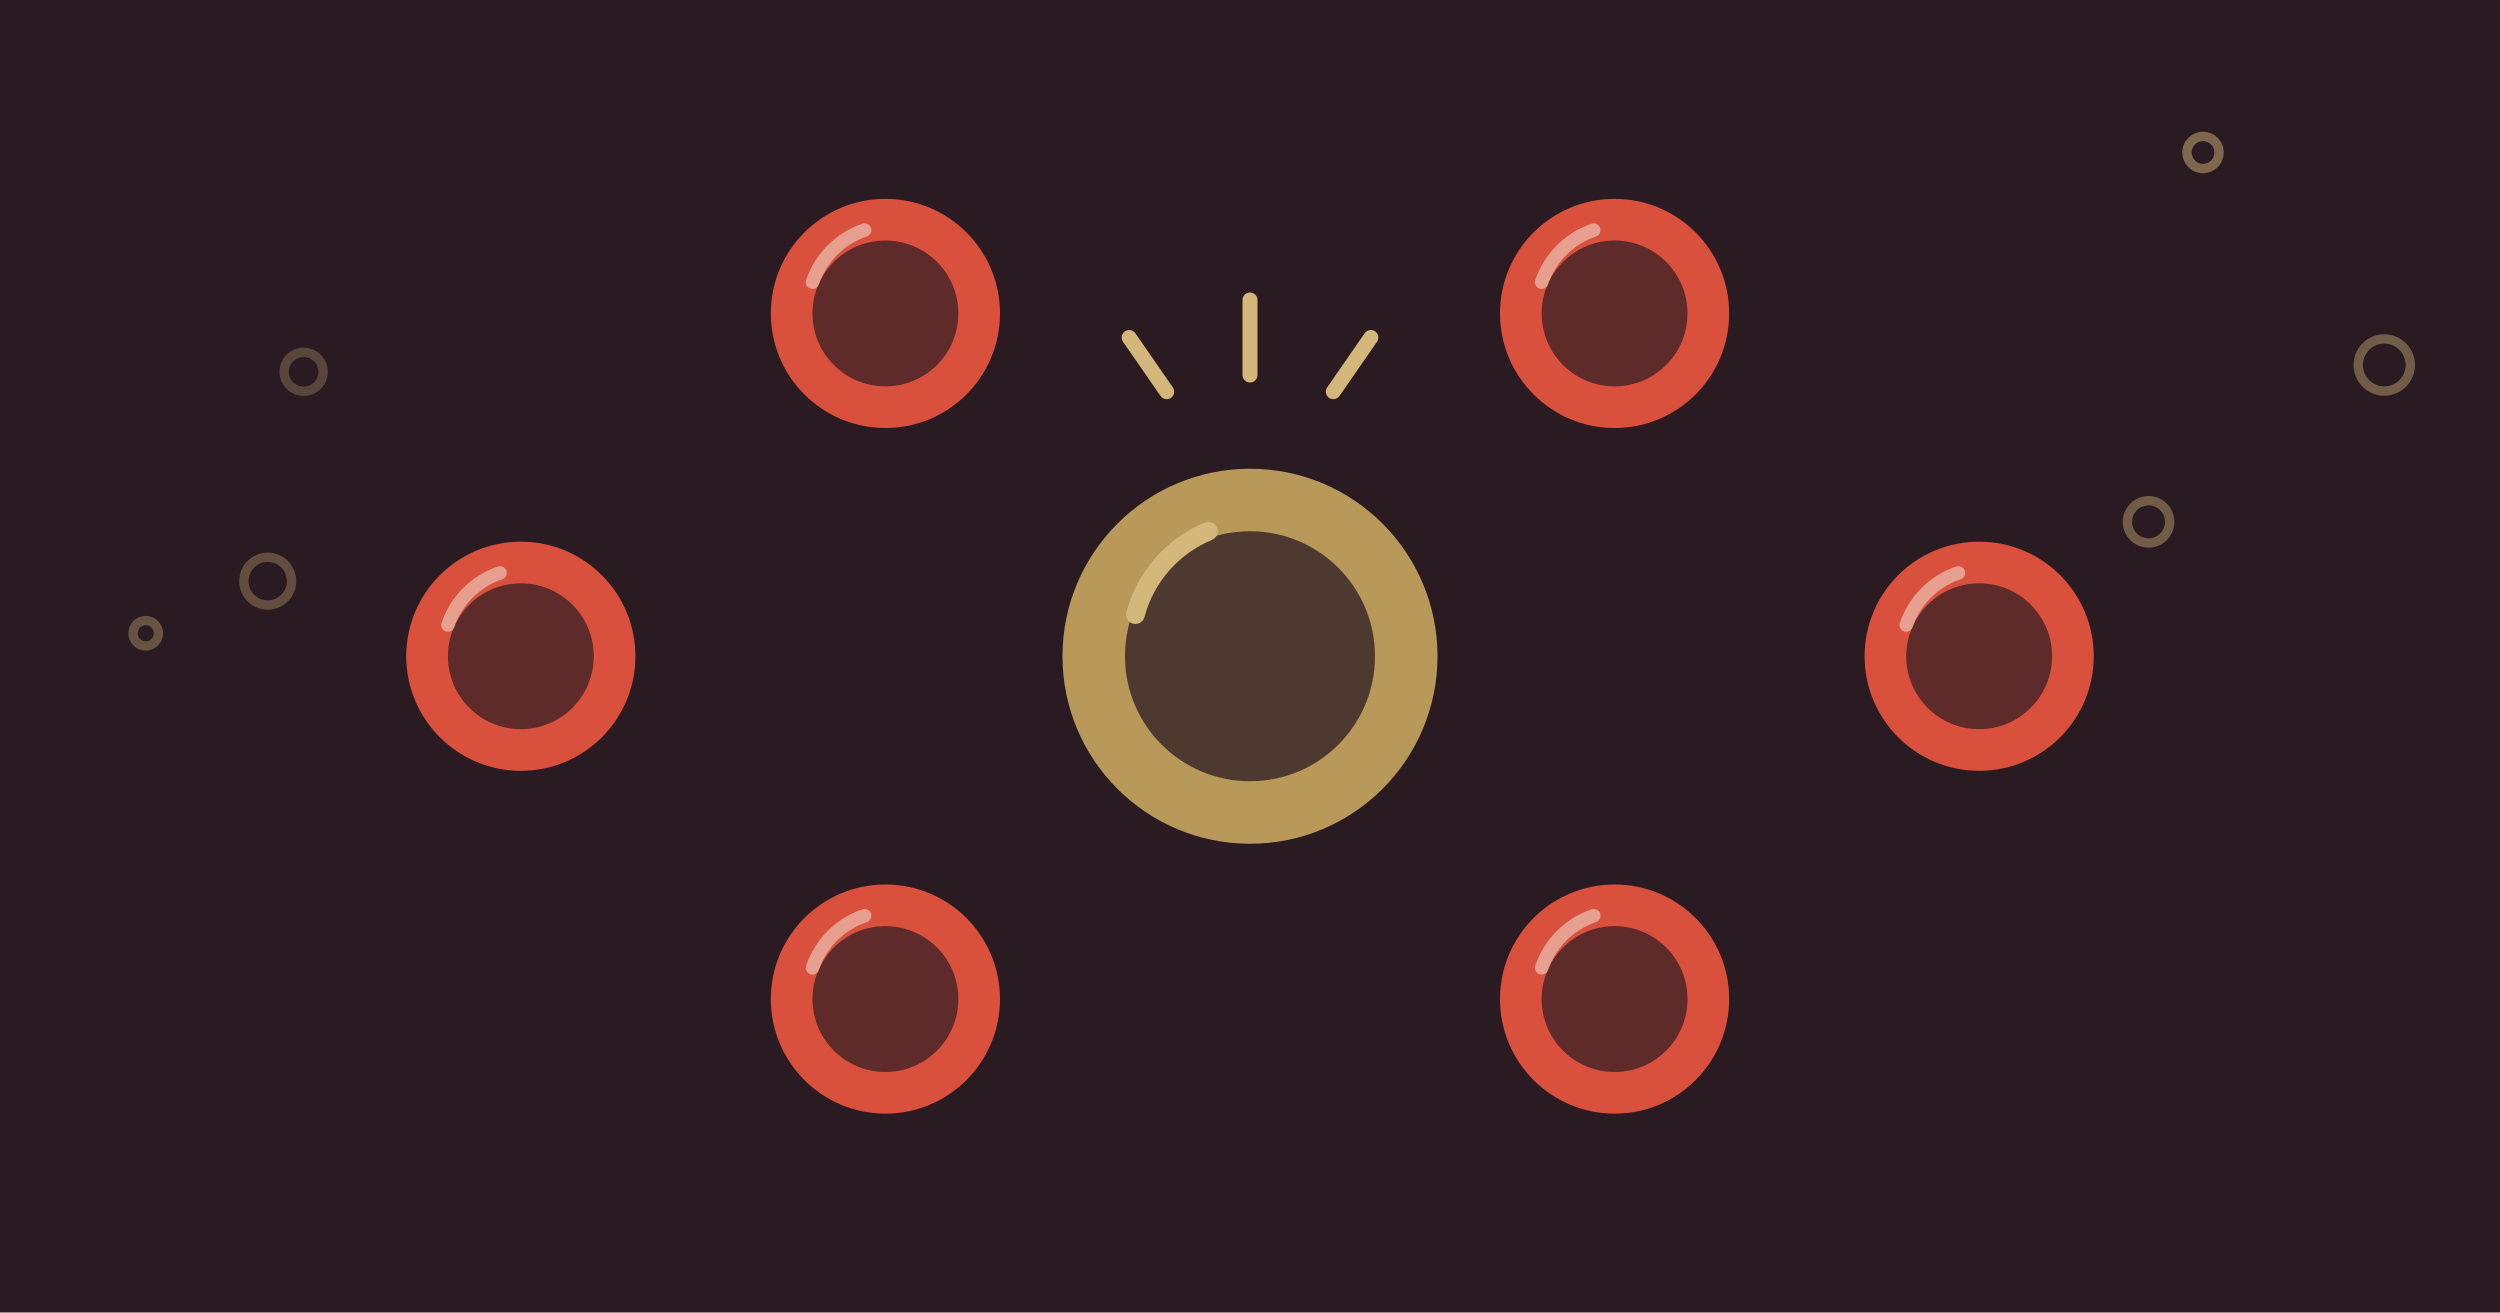
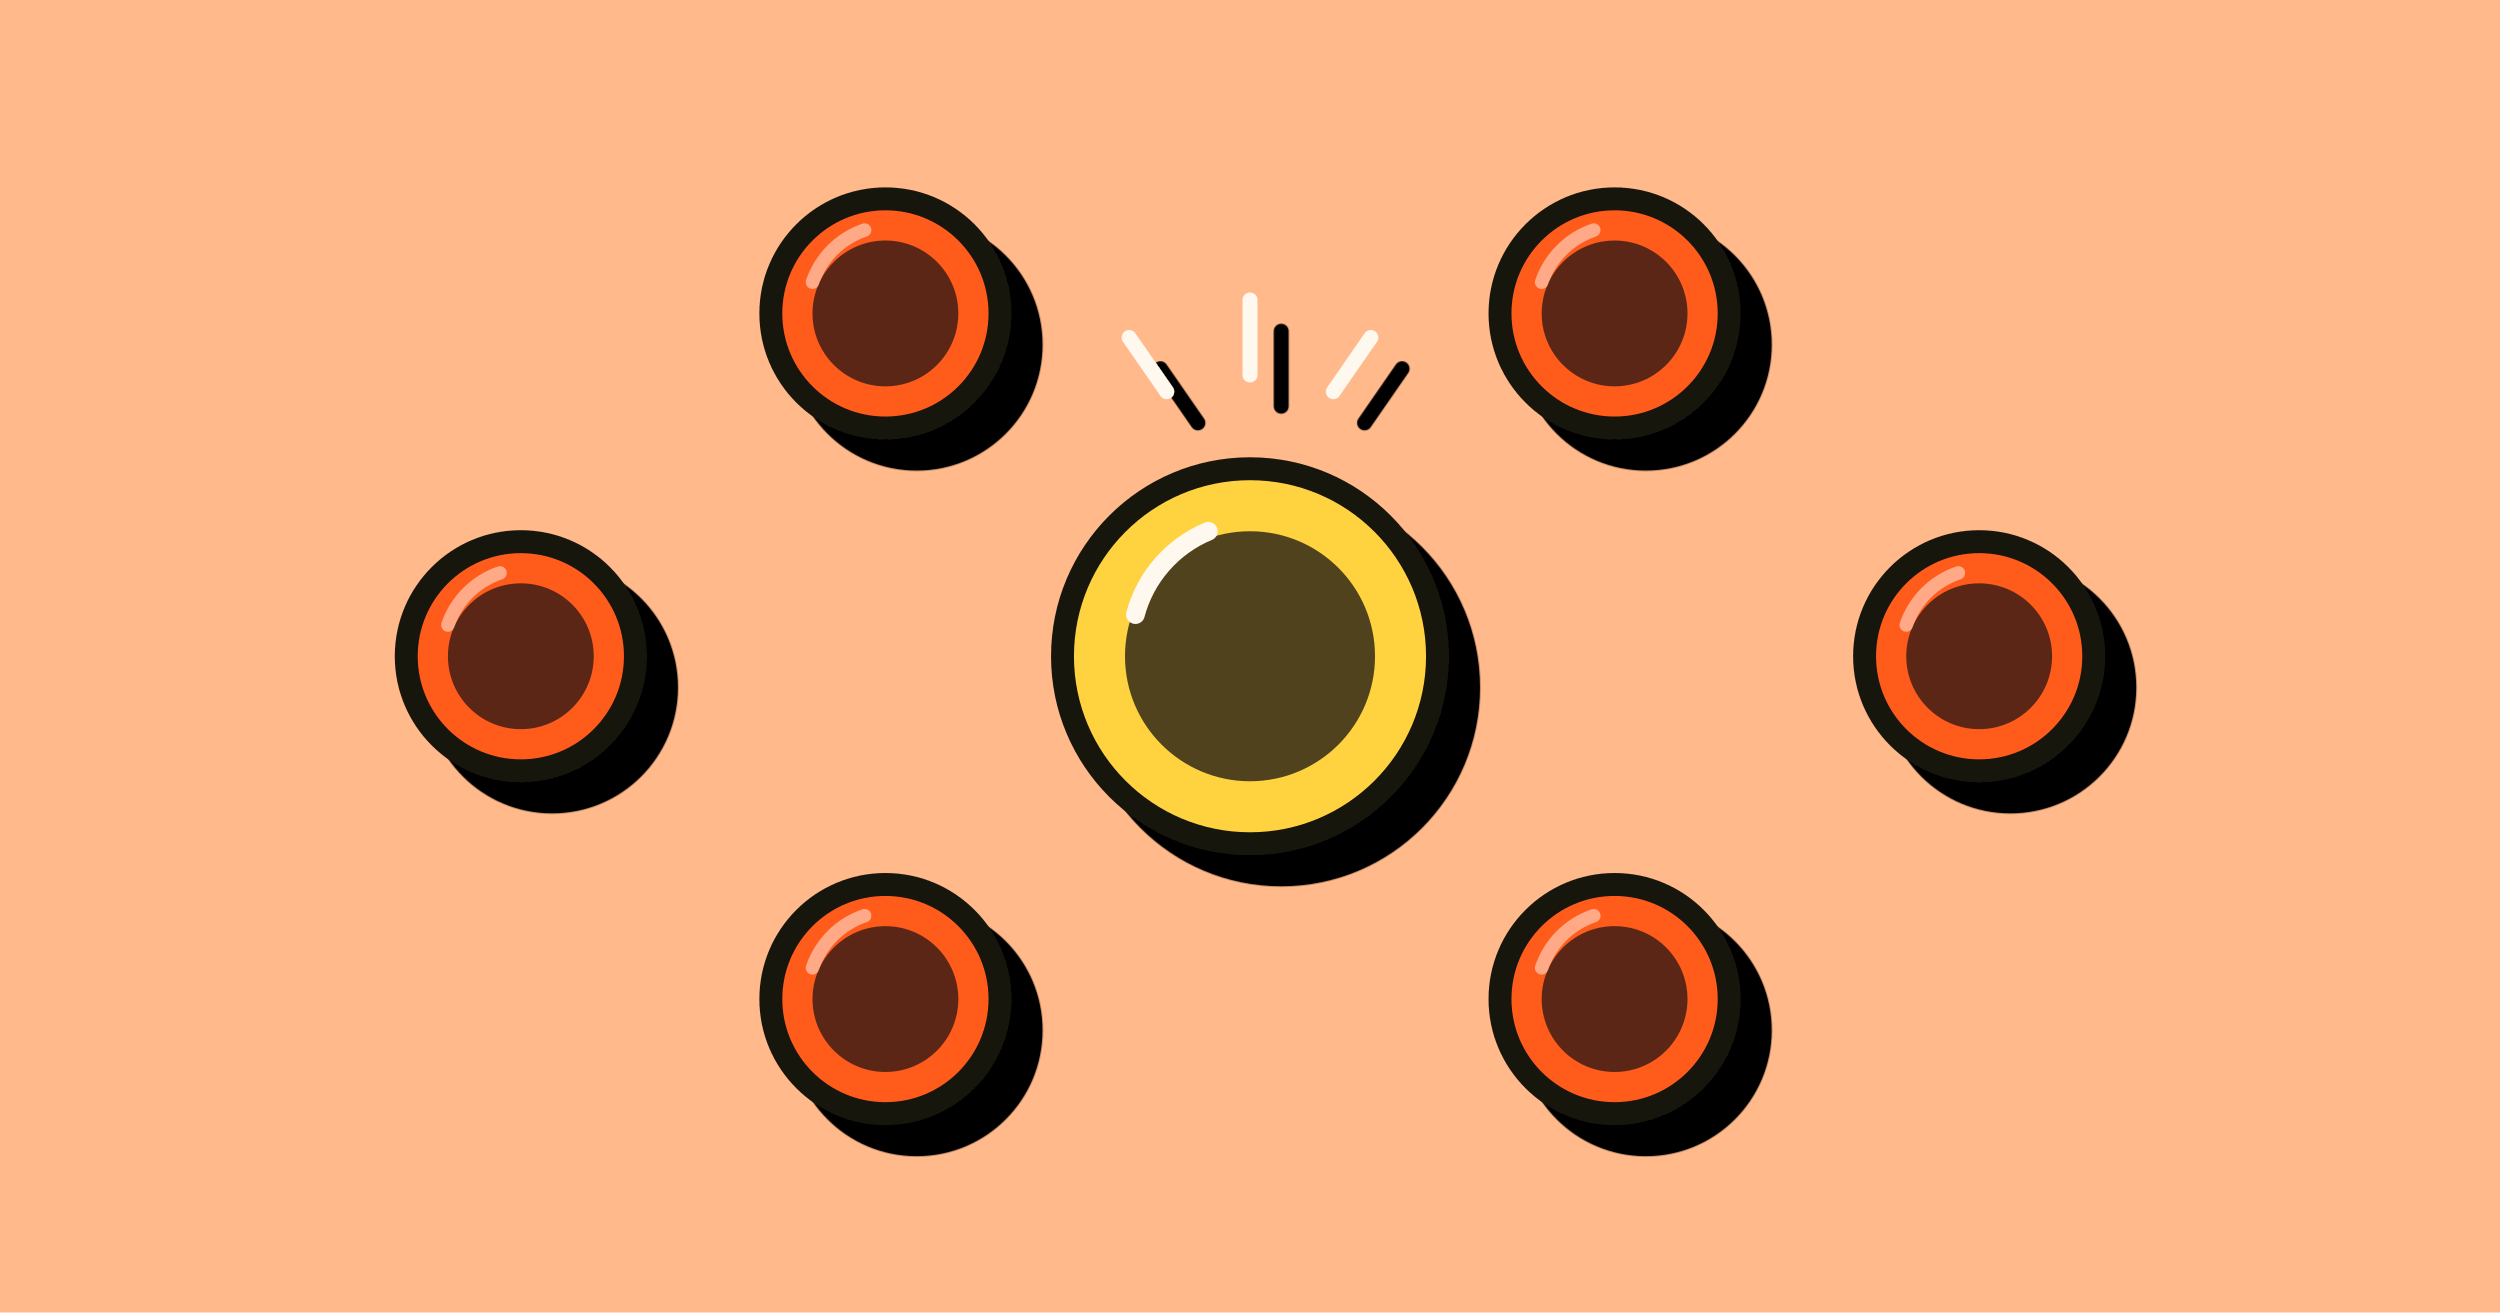
<svg xmlns="http://www.w3.org/2000/svg" viewBox="0 0 240 126" width="240" height="126">
-   <rect width="240" height="126" fill="#2A1A22" />
-   <circle cx="29.15" cy="35.69" r="1.87" fill="none" stroke="#D4B77A" stroke-opacity="0.28" stroke-width=".9" />
-   <circle cx="25.7" cy="55.79" r="2.29" fill="none" stroke="#D4B77A" stroke-opacity="0.33" stroke-width=".9" />
-   <circle cx="13.99" cy="60.79" r="1.22" fill="none" stroke="#D4B77A" stroke-opacity="0.36" stroke-width=".9" />
-   <circle cx="228.89" cy="35.04" r="2.5" fill="none" stroke="#D4B77A" stroke-opacity="0.42" stroke-width=".9" />
-   <circle cx="206.26" cy="50.1" r="2.03" fill="none" stroke="#D4B77A" stroke-opacity="0.42" stroke-width=".9" />
-   <circle cx="211.49" cy="14.64" r="1.54" fill="none" stroke="#D4B77A" stroke-opacity="0.49" stroke-width=".9" />
-   <circle cx="190" cy="63" r="11" fill="#D9503C" />
-   <circle cx="190" cy="63" r="7" fill="#2A1A22" opacity=".7" />
-   <path d="M183 60 A8 8 0 0 1 188 55" fill="none" stroke="#F7EFE3" stroke-opacity=".5" stroke-width="1.3" stroke-linecap="round" />
-   <circle cx="155" cy="95.91" r="11" fill="#D9503C" />
-   <circle cx="155" cy="95.91" r="7" fill="#2A1A22" opacity=".7" />
-   <path d="M148 92.91 A8 8 0 0 1 153 87.91" fill="none" stroke="#F7EFE3" stroke-opacity=".5" stroke-width="1.3" stroke-linecap="round" />
-   <circle cx="85" cy="95.91" r="11" fill="#D9503C" />
-   <circle cx="85" cy="95.91" r="7" fill="#2A1A22" opacity=".7" />
-   <path d="M78 92.91 A8 8 0 0 1 83 87.91" fill="none" stroke="#F7EFE3" stroke-opacity=".5" stroke-width="1.3" stroke-linecap="round" />
-   <circle cx="50" cy="63" r="11" fill="#D9503C" />
-   <circle cx="50" cy="63" r="7" fill="#2A1A22" opacity=".7" />
-   <path d="M43 60 A8 8 0 0 1 48 55" fill="none" stroke="#F7EFE3" stroke-opacity=".5" stroke-width="1.3" stroke-linecap="round" />
-   <circle cx="85" cy="30.09" r="11" fill="#D9503C" />
-   <circle cx="85" cy="30.09" r="7" fill="#2A1A22" opacity=".7" />
-   <path d="M78 27.09 A8 8 0 0 1 83 22.09" fill="none" stroke="#F7EFE3" stroke-opacity=".5" stroke-width="1.3" stroke-linecap="round" />
-   <circle cx="155" cy="30.09" r="11" fill="#D9503C" />
-   <circle cx="155" cy="30.09" r="7" fill="#2A1A22" opacity=".7" />
-   <path d="M148 27.09 A8 8 0 0 1 153 22.09" fill="none" stroke="#F7EFE3" stroke-opacity=".5" stroke-width="1.3" stroke-linecap="round" />
-   <circle cx="120" cy="63" r="18" fill="#B8995A" />
-   <circle cx="120" cy="63" r="12" fill="#2A1A22" opacity=".75" />
-   <path d="M109 59 A12 12 0 0 1 116 51" fill="none" stroke="#D4B77A" stroke-width="1.8" stroke-linecap="round" />
-   <g stroke="#D4B77A" stroke-width="1.44" stroke-linecap="round">
-     <line x1="120" y1="36" x2="120" y2="28.8" />
-     <line x1="112" y1="37.6" x2="108.4" y2="32.4" />
-     <line x1="128" y1="37.6" x2="131.6" y2="32.4" />
+   <defs>
+     <filter id="h" x="-5%" y="-5%" width="115%" height="125%">
+       <feOffset in="SourceAlpha" dx="3" dy="3" result="s" />
+       <feMerge>
+         <feMergeNode in="s" />
+         <feMergeNode in="SourceGraphic" />
+       </feMerge>
+     </filter>
+   </defs>
+   <rect width="240" height="126" fill="#FFB98A" />
+   <g filter="url(#h)">
+     <circle cx="190" cy="63" r="11" fill="#FF5B1F" stroke="#16120F" stroke-width="2.2" stroke-linejoin="round" vector-effect="non-scaling-stroke" />
+     <circle cx="190" cy="63" r="7" fill="#16120F" opacity=".7" />
+     <path d="M183 60 A8 8 0 0 1 188 55" fill="none" stroke="#FFF8EE" stroke-opacity=".5" stroke-width="1.3" stroke-linecap="round" />
+     <circle cx="155" cy="95.91" r="11" fill="#FF5B1F" stroke="#16120F" stroke-width="2.2" stroke-linejoin="round" vector-effect="non-scaling-stroke" />
+     <circle cx="155" cy="95.91" r="7" fill="#16120F" opacity=".7" />
+     <path d="M148 92.91 A8 8 0 0 1 153 87.91" fill="none" stroke="#FFF8EE" stroke-opacity=".5" stroke-width="1.3" stroke-linecap="round" />
+     <circle cx="85" cy="95.91" r="11" fill="#FF5B1F" stroke="#16120F" stroke-width="2.2" stroke-linejoin="round" vector-effect="non-scaling-stroke" />
+     <circle cx="85" cy="95.91" r="7" fill="#16120F" opacity=".7" />
+     <path d="M78 92.91 A8 8 0 0 1 83 87.91" fill="none" stroke="#FFF8EE" stroke-opacity=".5" stroke-width="1.3" stroke-linecap="round" />
+     <circle cx="50" cy="63" r="11" fill="#FF5B1F" stroke="#16120F" stroke-width="2.2" stroke-linejoin="round" vector-effect="non-scaling-stroke" />
+     <circle cx="50" cy="63" r="7" fill="#16120F" opacity=".7" />
+     <path d="M43 60 A8 8 0 0 1 48 55" fill="none" stroke="#FFF8EE" stroke-opacity=".5" stroke-width="1.3" stroke-linecap="round" />
+     <circle cx="85" cy="30.09" r="11" fill="#FF5B1F" stroke="#16120F" stroke-width="2.2" stroke-linejoin="round" vector-effect="non-scaling-stroke" />
+     <circle cx="85" cy="30.09" r="7" fill="#16120F" opacity=".7" />
+     <path d="M78 27.09 A8 8 0 0 1 83 22.09" fill="none" stroke="#FFF8EE" stroke-opacity=".5" stroke-width="1.3" stroke-linecap="round" />
+     <circle cx="155" cy="30.09" r="11" fill="#FF5B1F" stroke="#16120F" stroke-width="2.2" stroke-linejoin="round" vector-effect="non-scaling-stroke" />
+     <circle cx="155" cy="30.09" r="7" fill="#16120F" opacity=".7" />
+     <path d="M148 27.09 A8 8 0 0 1 153 22.09" fill="none" stroke="#FFF8EE" stroke-opacity=".5" stroke-width="1.3" stroke-linecap="round" />
+     <circle cx="120" cy="63" r="18" fill="#FFD23F" stroke="#16120F" stroke-width="2.2" stroke-linejoin="round" vector-effect="non-scaling-stroke" />
+     <circle cx="120" cy="63" r="12" fill="#16120F" opacity=".75" />
+     <path d="M109 59 A12 12 0 0 1 116 51" fill="none" stroke="#FFF8EE" stroke-width="1.8" stroke-linecap="round" />
+     <g stroke="#FFF8EE" stroke-width="1.44" stroke-linecap="round">
+       <line x1="120" y1="36" x2="120" y2="28.8" />
+       <line x1="112" y1="37.6" x2="108.4" y2="32.4" />
+       <line x1="128" y1="37.6" x2="131.6" y2="32.4" />
+     </g>
  </g>
</svg>
